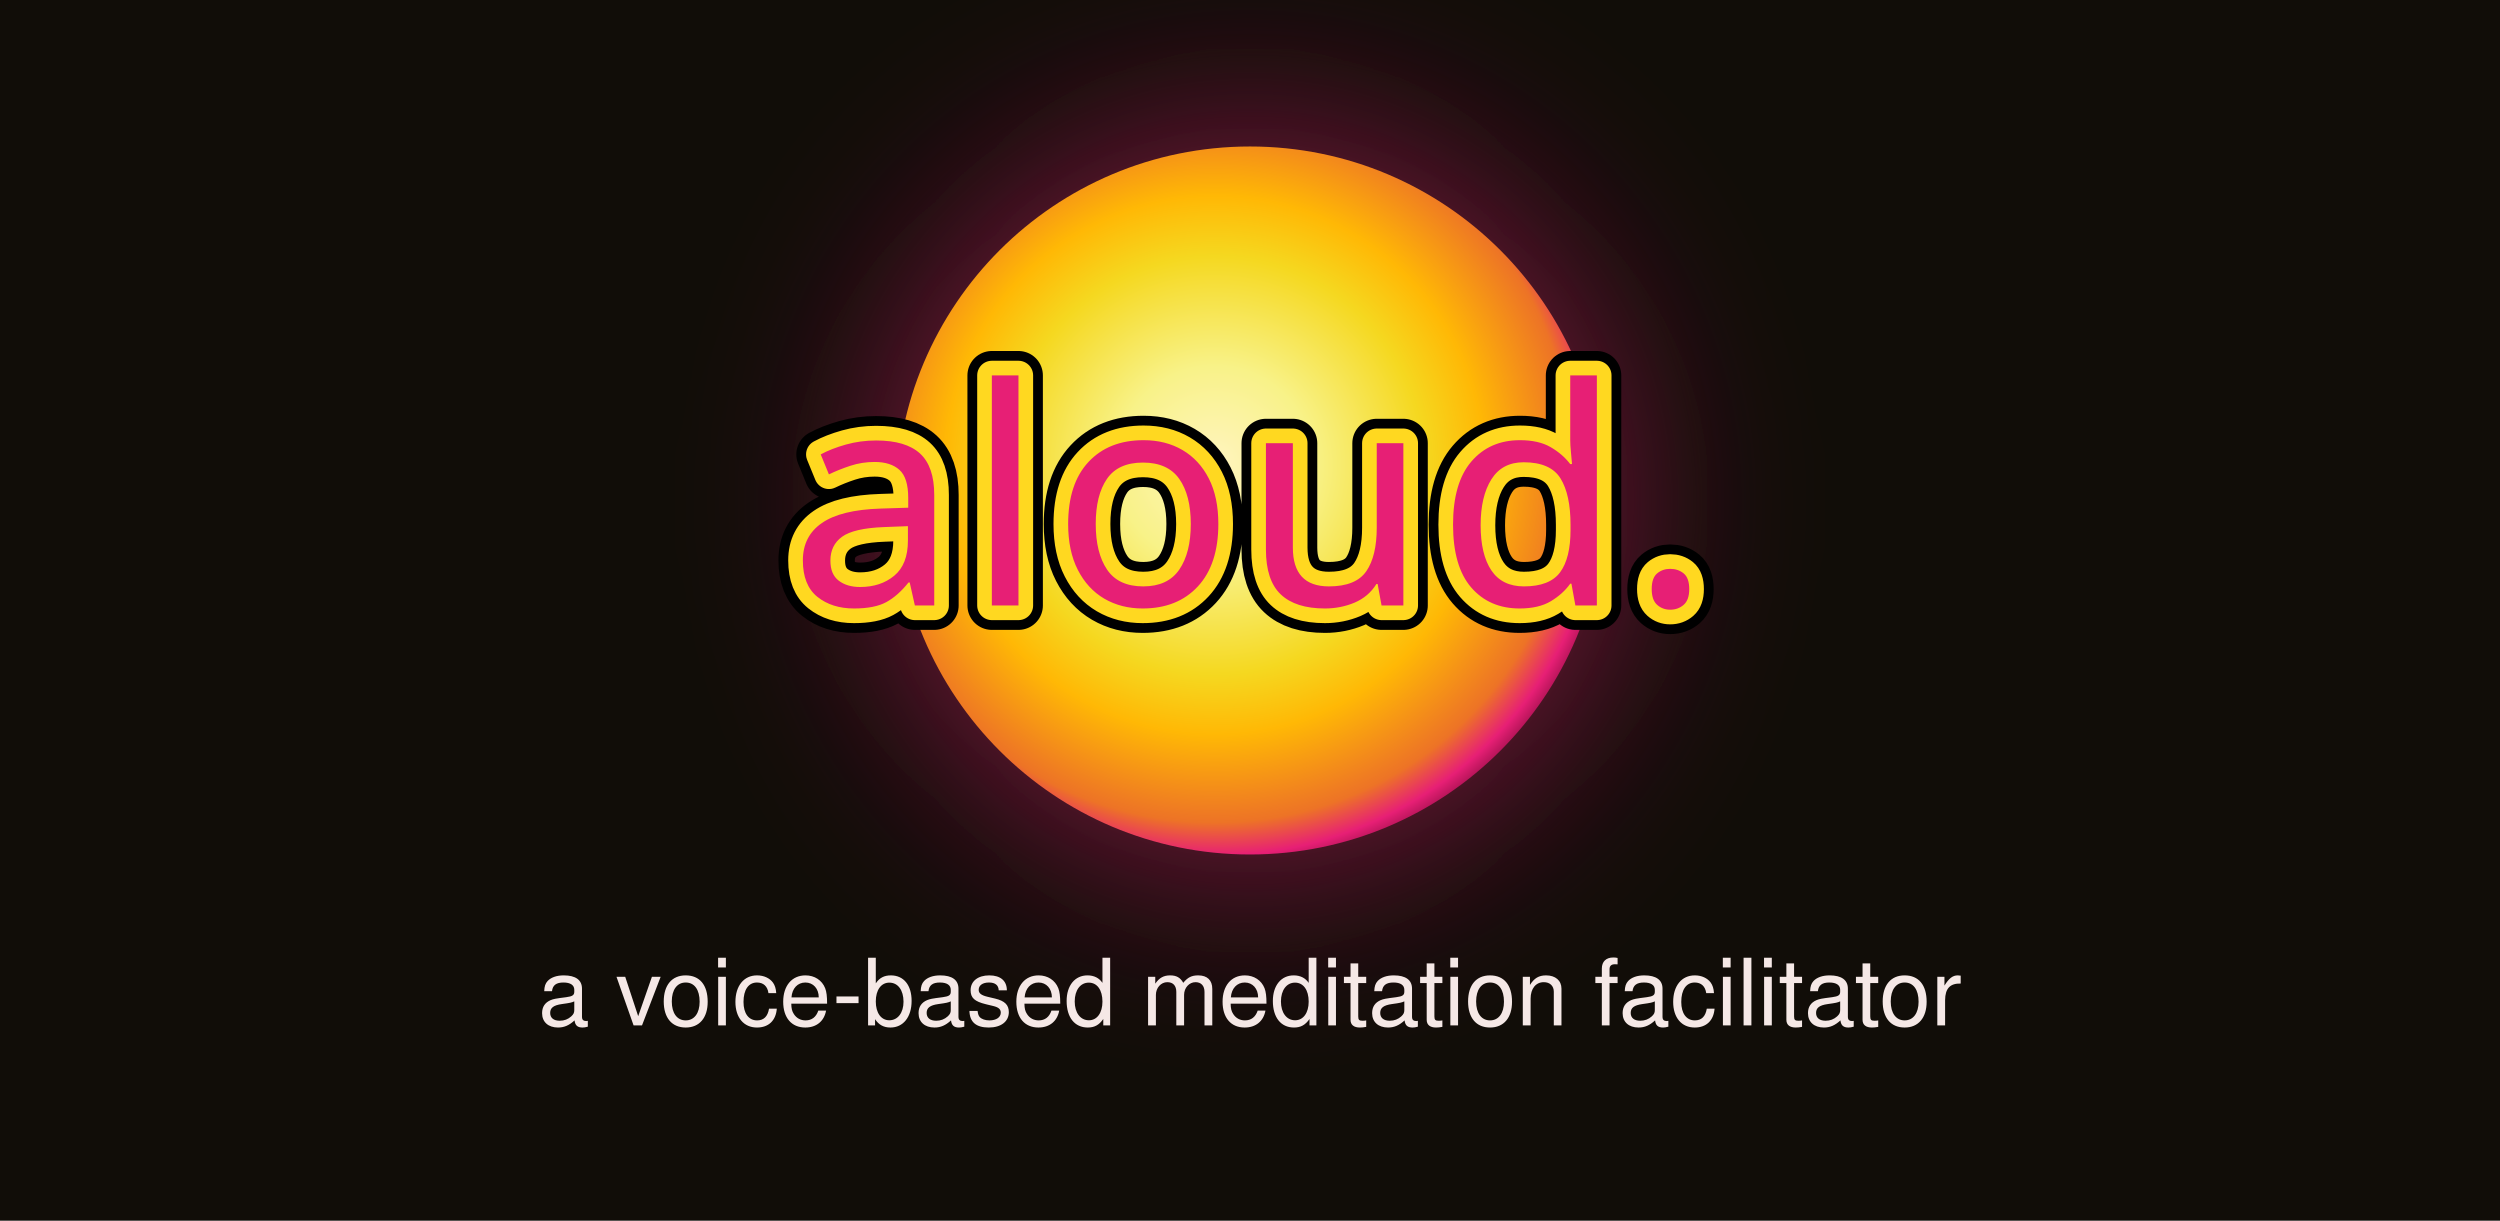
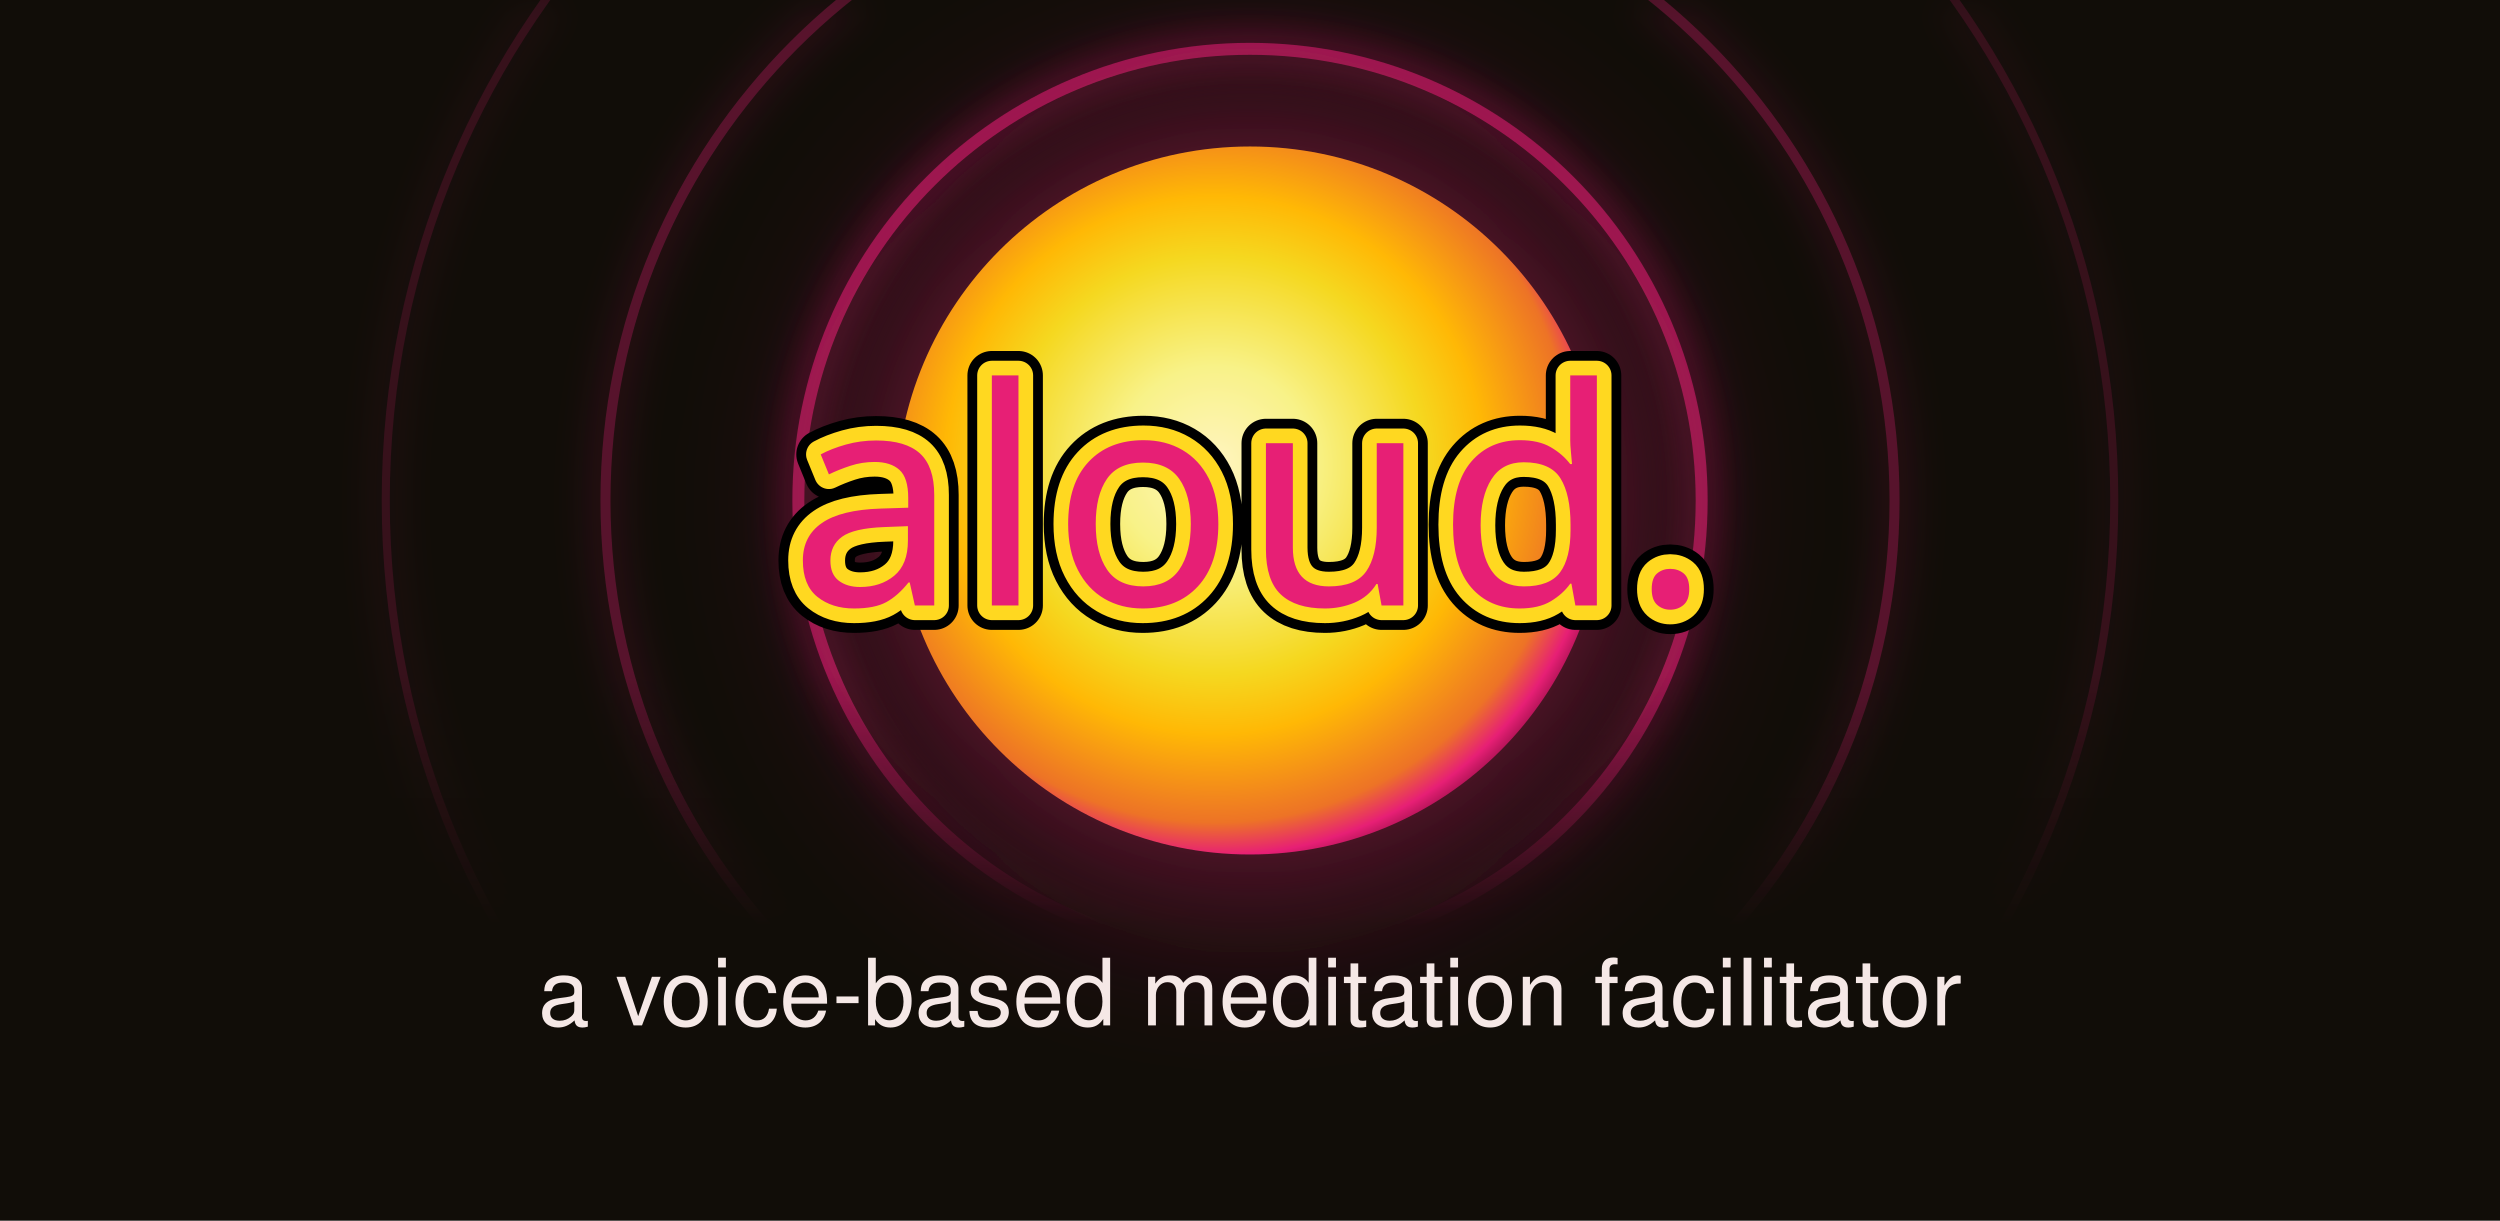
<svg xmlns="http://www.w3.org/2000/svg" viewBox="0 0 1024 500" width="1024" height="500">
  <defs>
    <radialGradient id="orb" cx="45%" cy="45%" r="78%">
      <stop offset="0" stop-color="#fff4c0" />
      <stop offset="0.18" stop-color="#f8f288" />
      <stop offset="0.38" stop-color="#f5d820" />
      <stop offset="0.49" stop-color="#ffb805" />
      <stop offset="0.65" stop-color="#ed7326" />
      <stop offset="0.71" stop-color="#e71f75" />
      <stop offset="0.76" stop-color="#870a3e" />
    </radialGradient>
    <filter id="glow" x="-60%" y="-60%" width="220%" height="220%">
      <feGaussianBlur stdDeviation="38" />
    </filter>
+     <filter id="ringglow" x="-50%" y="-50%" width="200%" height="200%">
+       <feGaussianBlur stdDeviation="7.4" />
+     </filter>
+     <linearGradient id="fade" x1="0" y1="0" x2="0" y2="1">
+       <stop offset="0" stop-color="#fff" stop-opacity="1" />
+       <stop offset="0.55" stop-color="#fff" stop-opacity="1" />
+       <stop offset="0.76" stop-color="#fff" stop-opacity="0" />
+     </linearGradient>
+     <mask id="ringmask">
+       <rect width="1024" height="500" fill="url(#fade)" />
+     </mask>
  </defs>
  <rect width="1024" height="500" fill="#110d08" />
+   <g mask="url(#ringmask)">
+     <circle cx="512" cy="205" r="185" fill="none" stroke="#e71f75" stroke-width="14.7" opacity="0.248" filter="url(#ringglow)" />
+     <circle cx="512" cy="205" r="185" fill="none" stroke="#e71f75" stroke-width="4.9" opacity="0.55" />
+     <circle cx="512" cy="205" r="264" fill="none" stroke="#e71f75" stroke-width="12.3" opacity="0.126" filter="url(#ringglow)" />
+     <circle cx="512" cy="205" r="264" fill="none" stroke="#e71f75" stroke-width="4.1" opacity="0.28" />
+     <circle cx="512" cy="205" r="354" fill="none" stroke="#e71f75" stroke-width="9.9" opacity="0.068" filter="url(#ringglow)" />
+     <circle cx="512" cy="205" r="354" fill="none" stroke="#e71f75" stroke-width="3.3" opacity="0.15" />
+   </g>
  <circle cx="512" cy="205" r="155" fill="#e71f75" opacity="0.45" filter="url(#glow)" />
  <circle cx="512" cy="205" r="145" fill="url(#orb)" />
  <g font-family="Knewave" font-size="124" text-anchor="middle" letter-spacing="3">
    <text x="512" y="248" fill="#000000" stroke="#000000" stroke-width="20" stroke-linejoin="round" paint-order="stroke">aloud.</text>
    <text x="512" y="248" fill="#e71f75" stroke="#ffd820" stroke-width="12" stroke-linejoin="round" paint-order="stroke">aloud.</text>
  </g>
  <text x="512" y="420" text-anchor="middle" font-family="Helvetica, Arial, sans-serif" font-size="38" fill="#f5e8e6">a voice-based meditation facilitator</text>
</svg>
